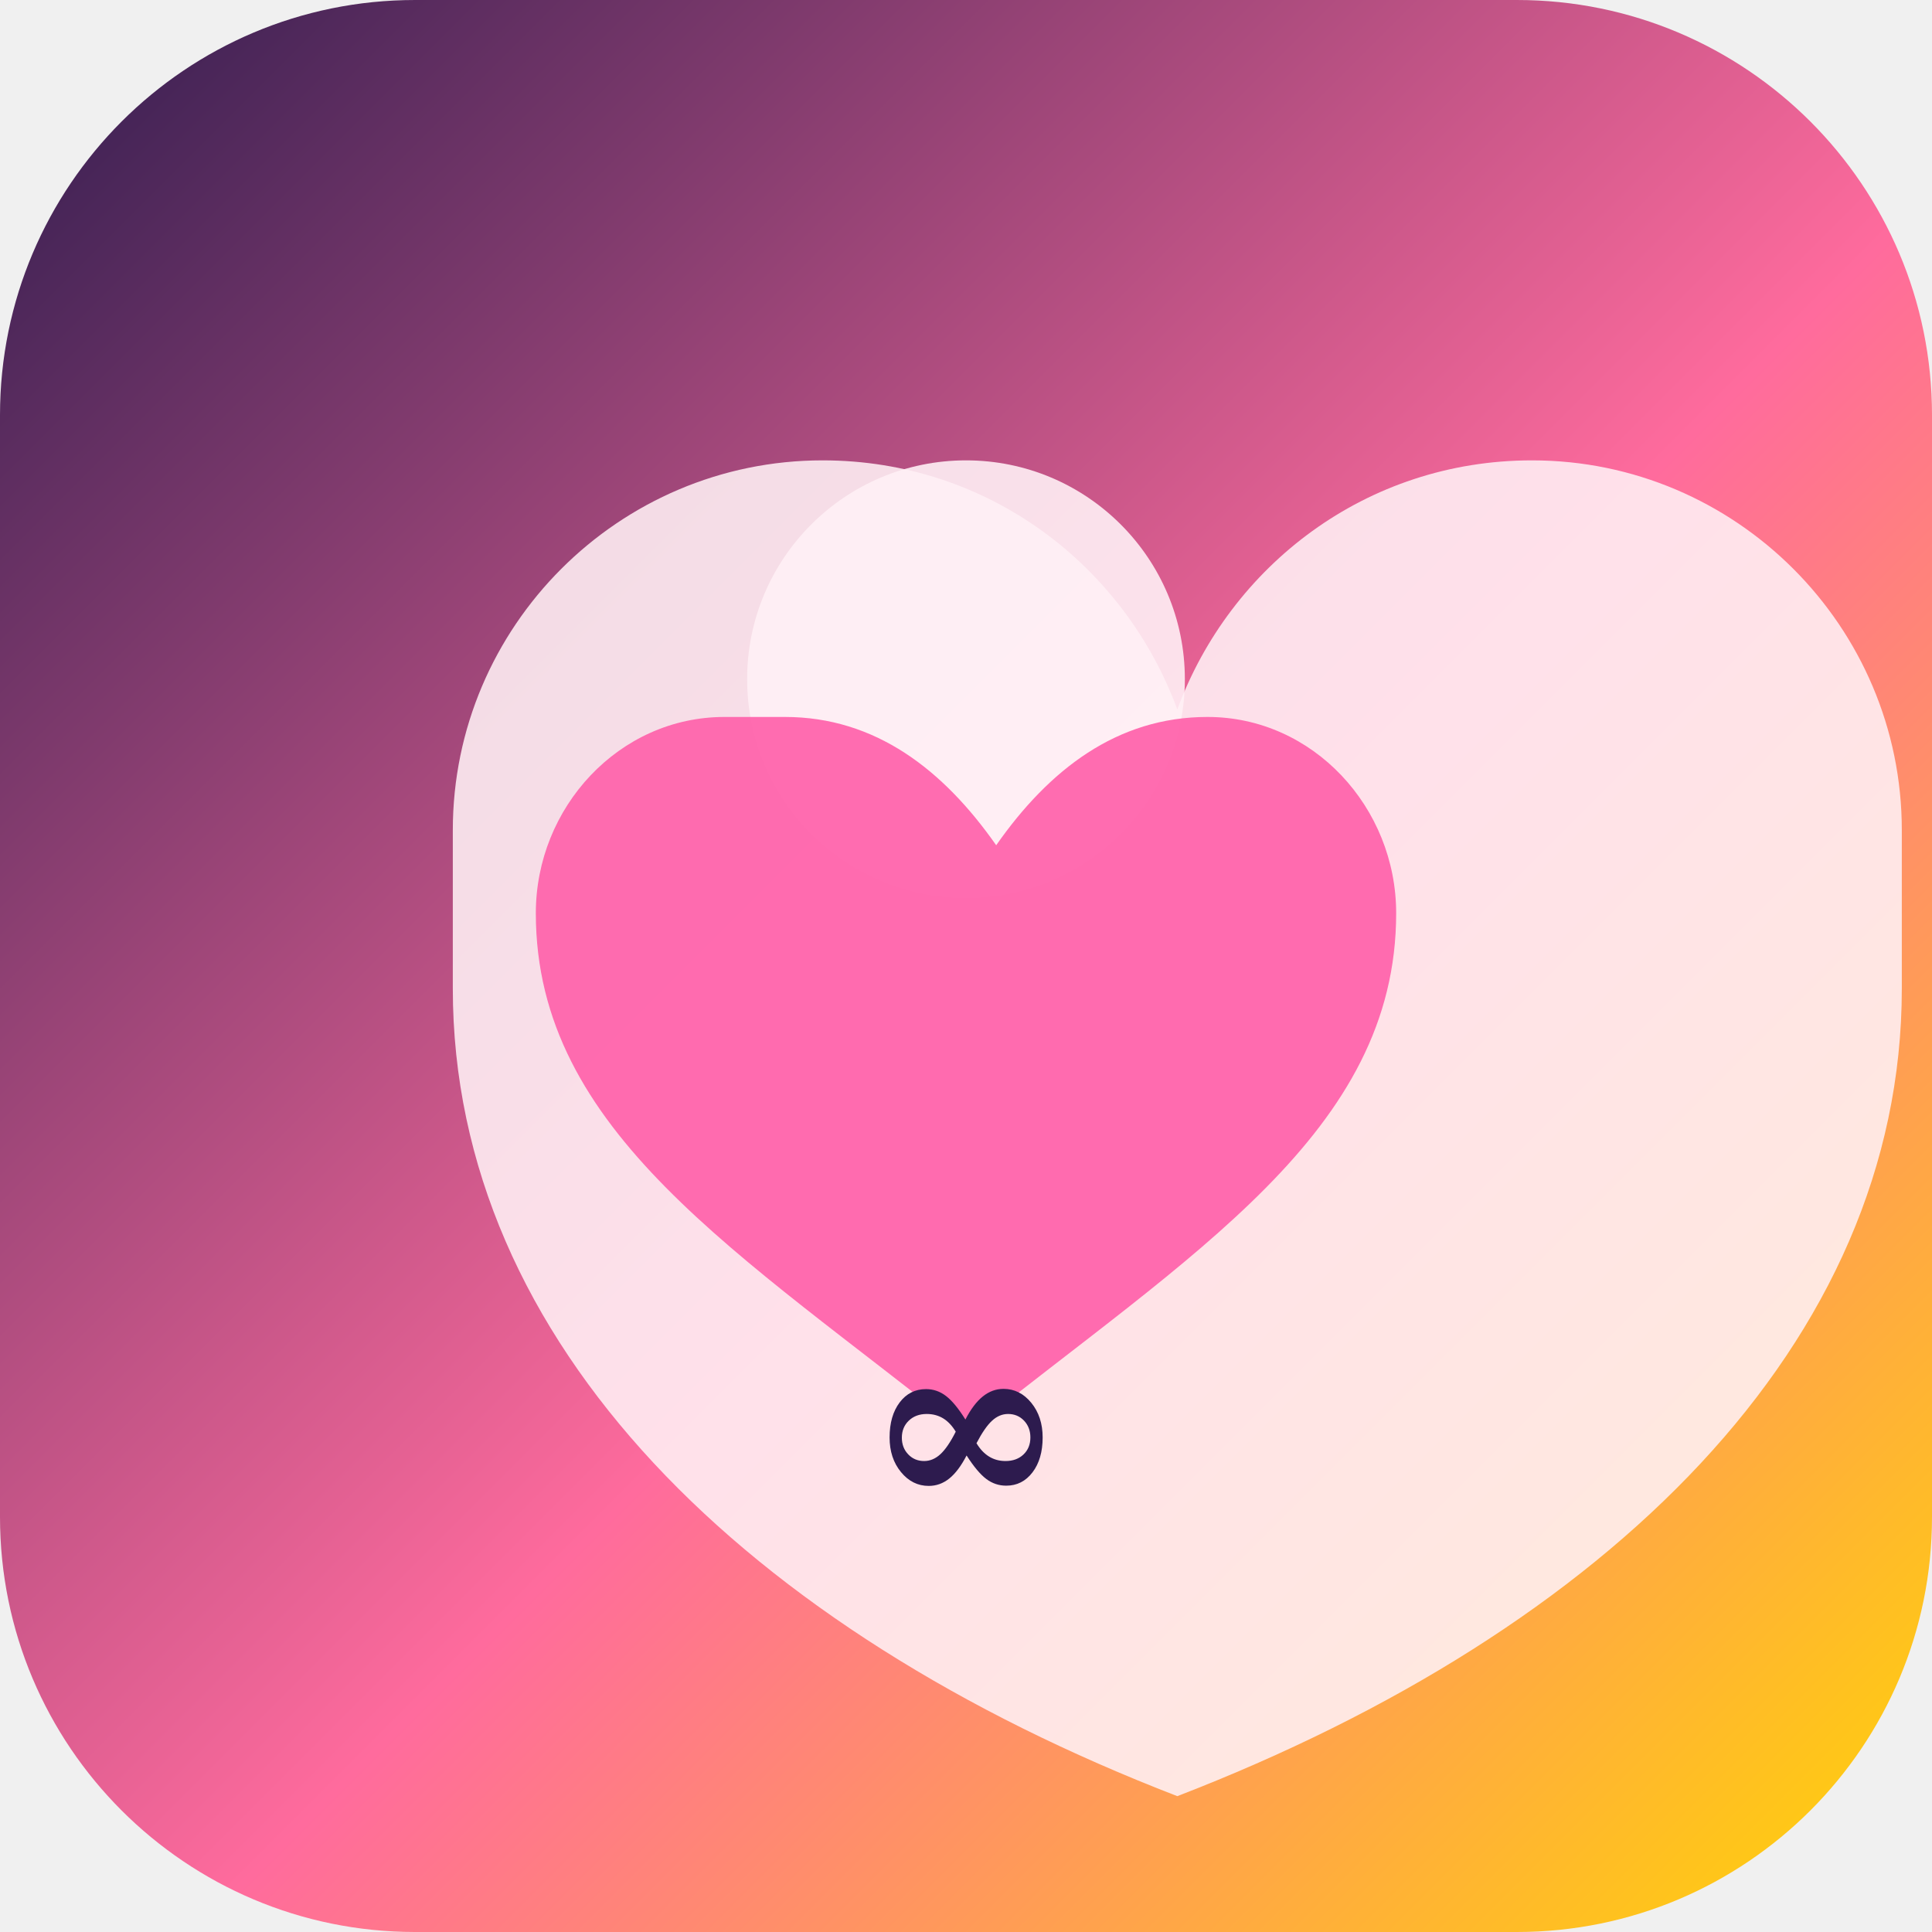
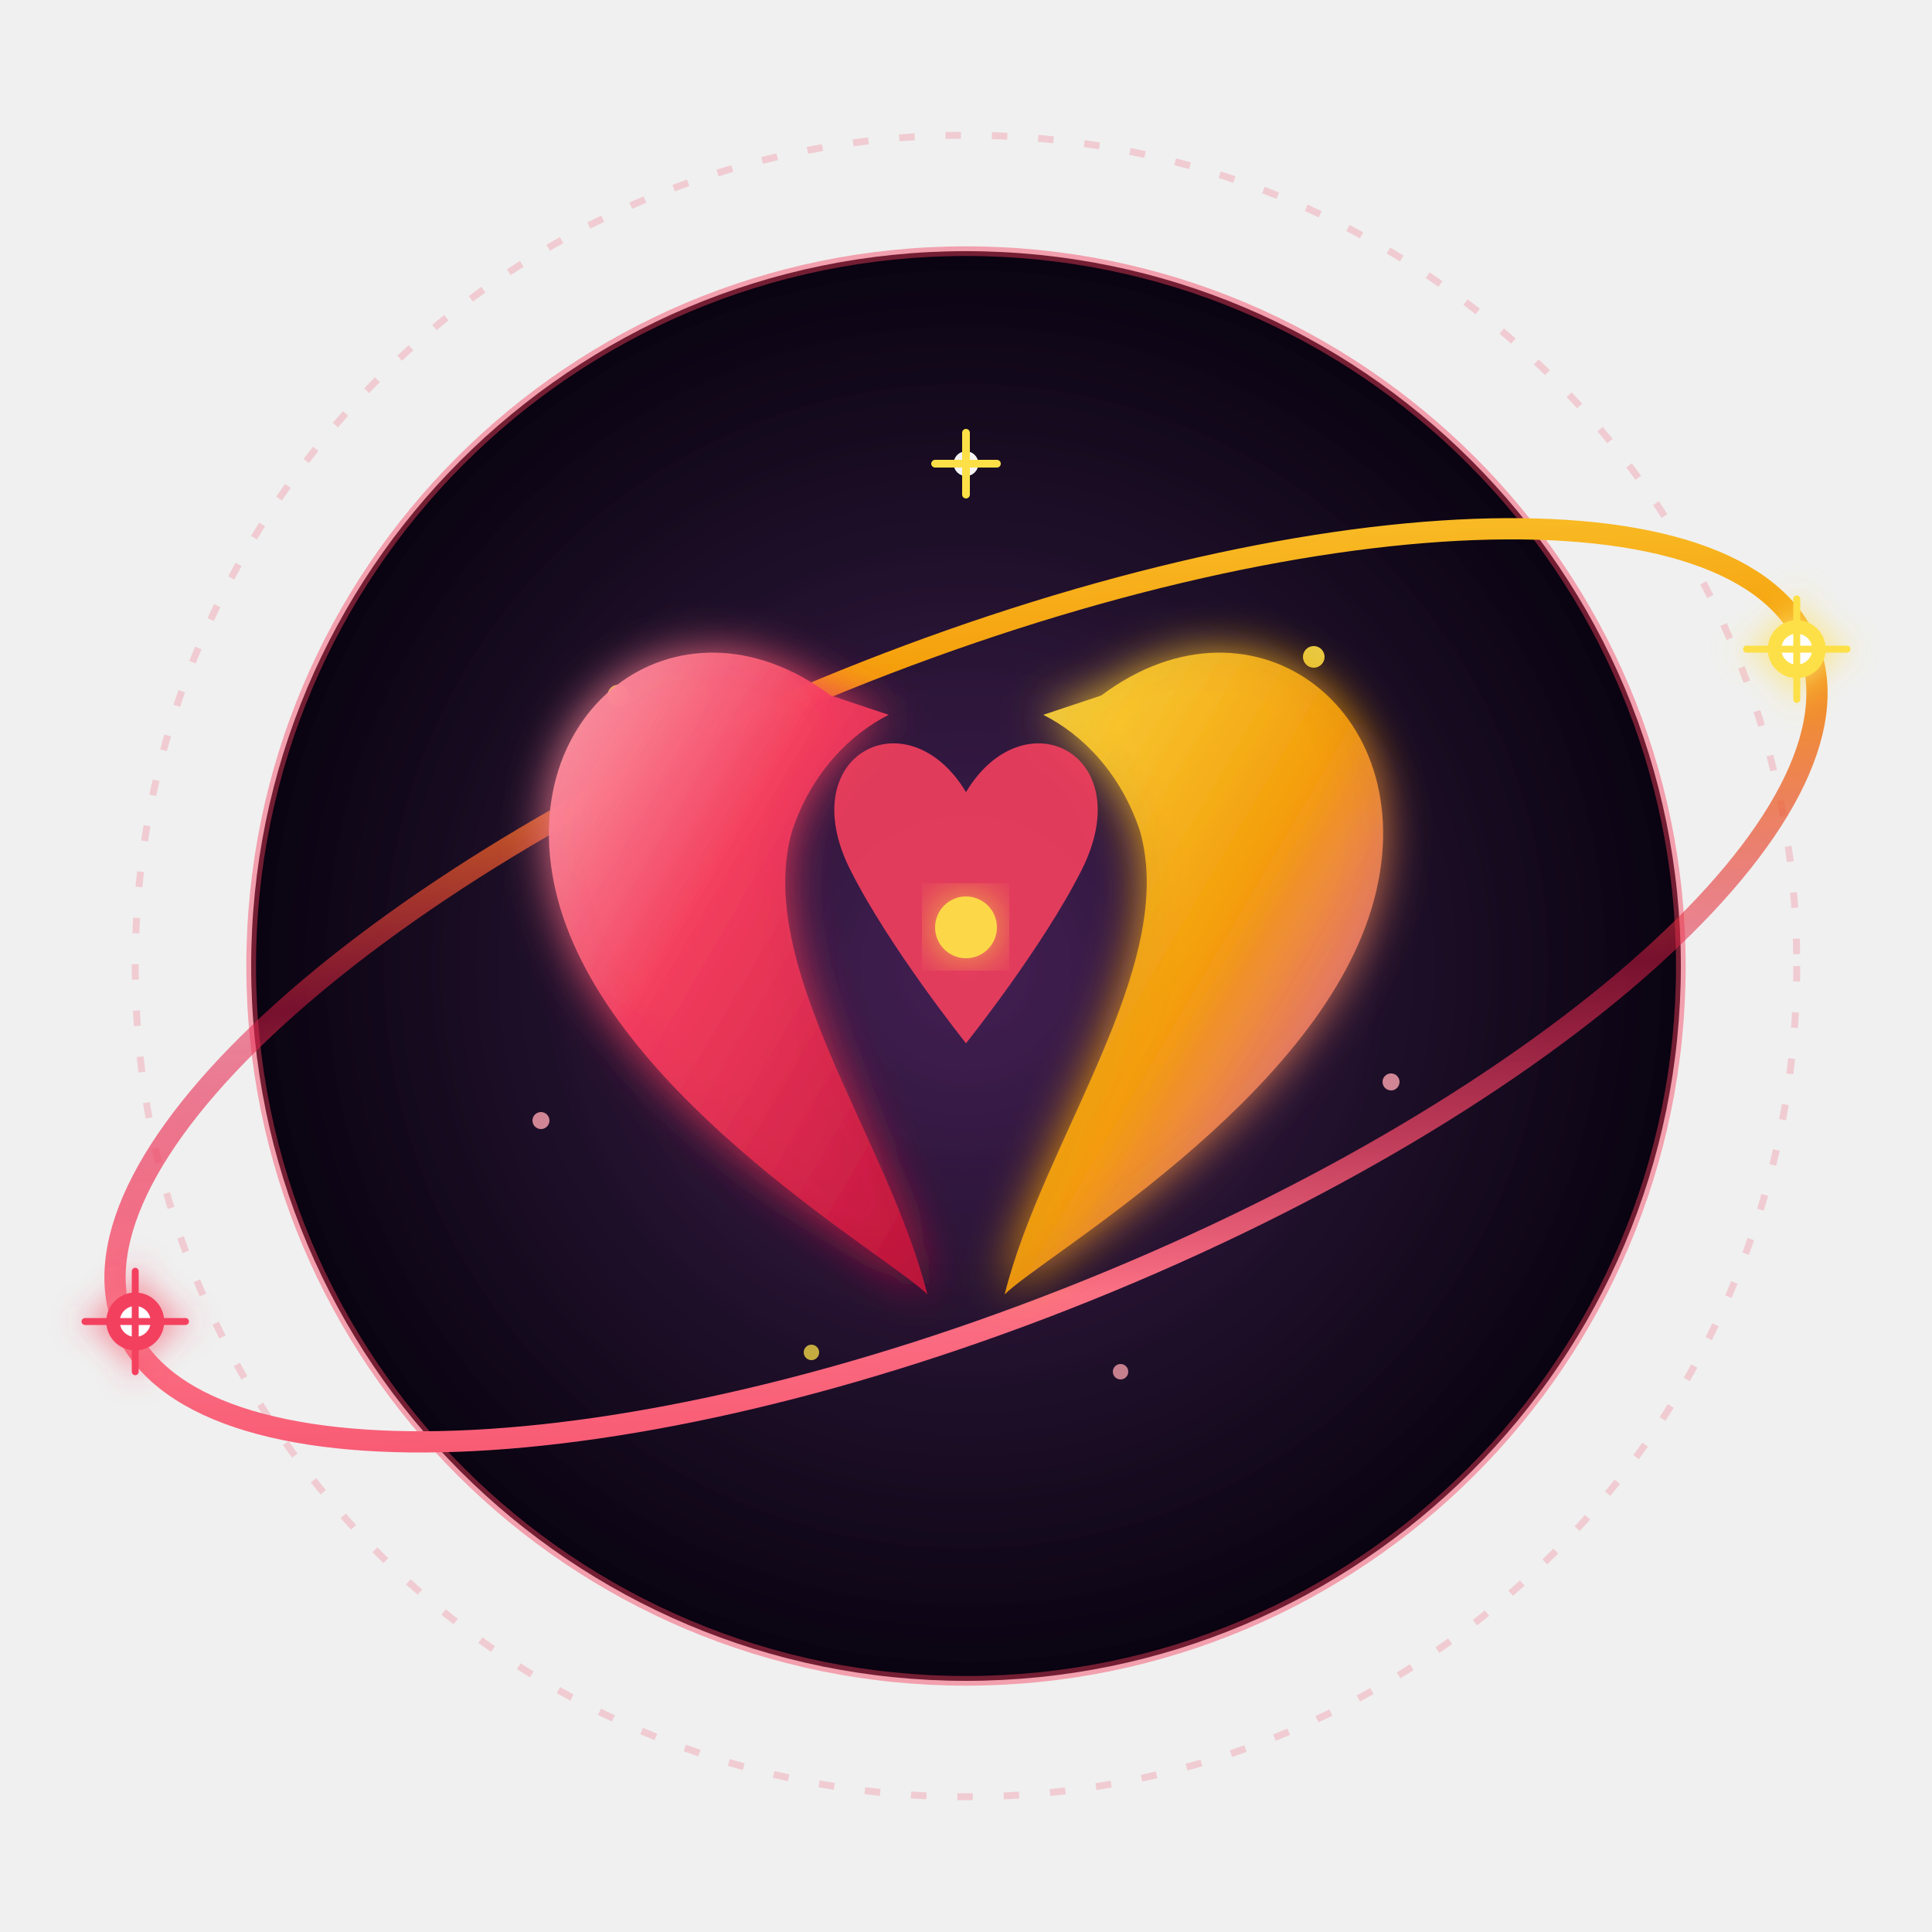
- <svg xmlns="http://www.w3.org/2000/svg" viewBox="0 0 512 512" role="img" aria-label="A Little World With Us icon">
+ <svg xmlns="http://www.w3.org/2000/svg" viewBox="0 0 500 500" width="100%" height="100%">
  <defs>
-     <linearGradient id="bg" x1="0" x2="1" y1="0" y2="1">
-       <stop offset="0%" stop-color="#2d1b4e" />
-       <stop offset="55%" stop-color="#ff6b9d" />
-       <stop offset="100%" stop-color="#ffd700" />
+     <radialGradient id="lwCosmicGlow" cx="50%" cy="50%" r="50%">
+       <stop offset="0%" stop-color="#3b154c" stop-opacity="0.95" />
+       <stop offset="60%" stop-color="#190a24" stop-opacity="0.98" />
+       <stop offset="100%" stop-color="#090310" stop-opacity="1" />
+     </radialGradient>
+     <linearGradient id="heartPinkGrad" x1="0%" y1="0%" x2="100%" y2="100%">
+       <stop offset="0%" stop-color="#fda4af" />
+       <stop offset="40%" stop-color="#f43f5e" />
+       <stop offset="100%" stop-color="#be123c" />
    </linearGradient>
+     <linearGradient id="heartSunsetGrad" x1="0%" y1="0%" x2="100%" y2="100%">
+       <stop offset="0%" stop-color="#fde047" />
+       <stop offset="50%" stop-color="#f59e0b" />
+       <stop offset="100%" stop-color="#d946ef" />
+     </linearGradient>
+     <linearGradient id="dualOrbitGrad" x1="0%" y1="100%" x2="100%" y2="0%">
+       <stop offset="0%" stop-color="#f43f5e" />
+       <stop offset="25%" stop-color="#fb7185" />
+       <stop offset="50%" stop-color="#e11d48" stop-opacity="0.5" />
+       <stop offset="75%" stop-color="#f59e0b" />
+       <stop offset="100%" stop-color="#fde047" />
+     </linearGradient>
+     <filter id="heartGlow" x="-20%" y="-20%" width="140%" height="140%">
+       <feGaussianBlur stdDeviation="6" result="blur" />
+       <feComposite in="SourceGraphic" in2="blur" operator="over" />
+     </filter>
+     <filter id="beadSparkle" x="-50%" y="-50%" width="200%" height="200%">
+       <feGaussianBlur stdDeviation="4" result="blur" />
+       <feComposite in="SourceGraphic" in2="blur" operator="over" />
+     </filter>
  </defs>
-   <rect width="512" height="512" rx="110" fill="url(#bg)" />
-   <circle cx="256" cy="180" r="58" fill="#fff0f5" opacity="0.9" />
-   <path d="M120 220c0-54 44-98 98-98 44 0 80 28 94 66 14-38 50-66 94-66 54 0 98 44 98 98v42c0 94-78 170-192 214C198 432 120 356 120 262v-42Z" fill="#fff0f5" opacity="0.88" />
-   <path d="M192 190c-28 0-50 24-50 52 0 58 54 90 114 138 60-48 114-80 114-138 0-28-22-52-50-52-24 0-42 14-56 34-14-20-32-34-56-34Z" fill="#ff5ea8" opacity="0.9" />
-   <text x="256" y="400" text-anchor="middle" font-size="64" font-family="Georgia, serif" fill="#2d1b4e" font-weight="700">∞</text>
+   <circle cx="250" cy="250" r="215" fill="none" stroke="rgba(244, 63, 94, 0.2)" stroke-width="1.8" stroke-dasharray="4 8" />
+   <circle cx="250" cy="250" r="185" fill="url(#lwCosmicGlow)" stroke="rgba(244, 63, 94, 0.45)" stroke-width="2.5" />
+   <circle cx="160" cy="180" r="2.8" fill="#fde047" opacity="0.85" />
+   <circle cx="340" cy="170" r="2.8" fill="#fde047" opacity="0.9" />
+   <circle cx="360" cy="280" r="2.2" fill="#fda4af" opacity="0.8" />
+   <circle cx="140" cy="290" r="2.2" fill="#fda4af" opacity="0.8" />
+   <circle cx="250" cy="120" r="3.2" fill="#ffffff" opacity="0.95" />
+   <circle cx="210" cy="350" r="2" fill="#fde047" opacity="0.75" />
+   <circle cx="290" cy="355" r="2" fill="#fda4af" opacity="0.75" />
+   <path d="M 250 112 L 250 128 M 242 120 L 258 120" stroke="#fde047" stroke-width="2" stroke-linecap="round" />
+   <ellipse cx="250" cy="255" rx="235" ry="85" fill="none" stroke="url(#dualOrbitGrad)" stroke-width="5.5" transform="rotate(-22 250 255)" stroke-linecap="round" />
+   <g transform="translate(465, 168)" filter="url(#beadSparkle)">
+     <circle cx="0" cy="0" r="7.5" fill="#fde047" />
+     <circle cx="0" cy="0" r="4" fill="#ffffff" />
+     <path d="M 0 -13 L 0 13 M -13 0 L 13 0" stroke="#fde047" stroke-width="1.8" stroke-linecap="round" />
+   </g>
+   <g transform="translate(35, 342)" filter="url(#beadSparkle)">
+     <circle cx="0" cy="0" r="7.5" fill="#f43f5e" />
+     <circle cx="0" cy="0" r="4" fill="#ffffff" />
+     <path d="M 0 -13 L 0 13 M -13 0 L 13 0" stroke="#f43f5e" stroke-width="1.8" stroke-linecap="round" />
+   </g>
+   <g transform="translate(0, 40)">
+     <g filter="url(#heartGlow)">
+       <path d="M 215 140                 C 175 110, 130 145, 145 195                 C 160 245, 230 285, 240 295                 C 230 255, 195 210, 205 175                 C 210 160, 220 150, 230 145 Z" fill="url(#heartPinkGrad)" opacity="0.95" />
+     </g>
+     <g filter="url(#heartGlow)">
+       <path d="M 285 140                 C 325 110, 370 145, 355 195                 C 340 245, 270 285, 260 295                 C 270 255, 305 210, 295 175                 C 290 160, 280 150, 270 145 Z" fill="url(#heartSunsetGrad)" opacity="0.92" />
+     </g>
+     <path d="M 250 165 C 235 140, 205 155, 220 185 C 230 205, 250 230, 250 230 C 250 230, 270 205, 280 185 C 295 155, 265 140, 250 165 Z" fill="#f43f5e" opacity="0.9" />
+     <circle cx="250" cy="200" r="8" fill="#fde047" opacity="0.95" filter="url(#heartGlow)" />
+   </g>
</svg>
